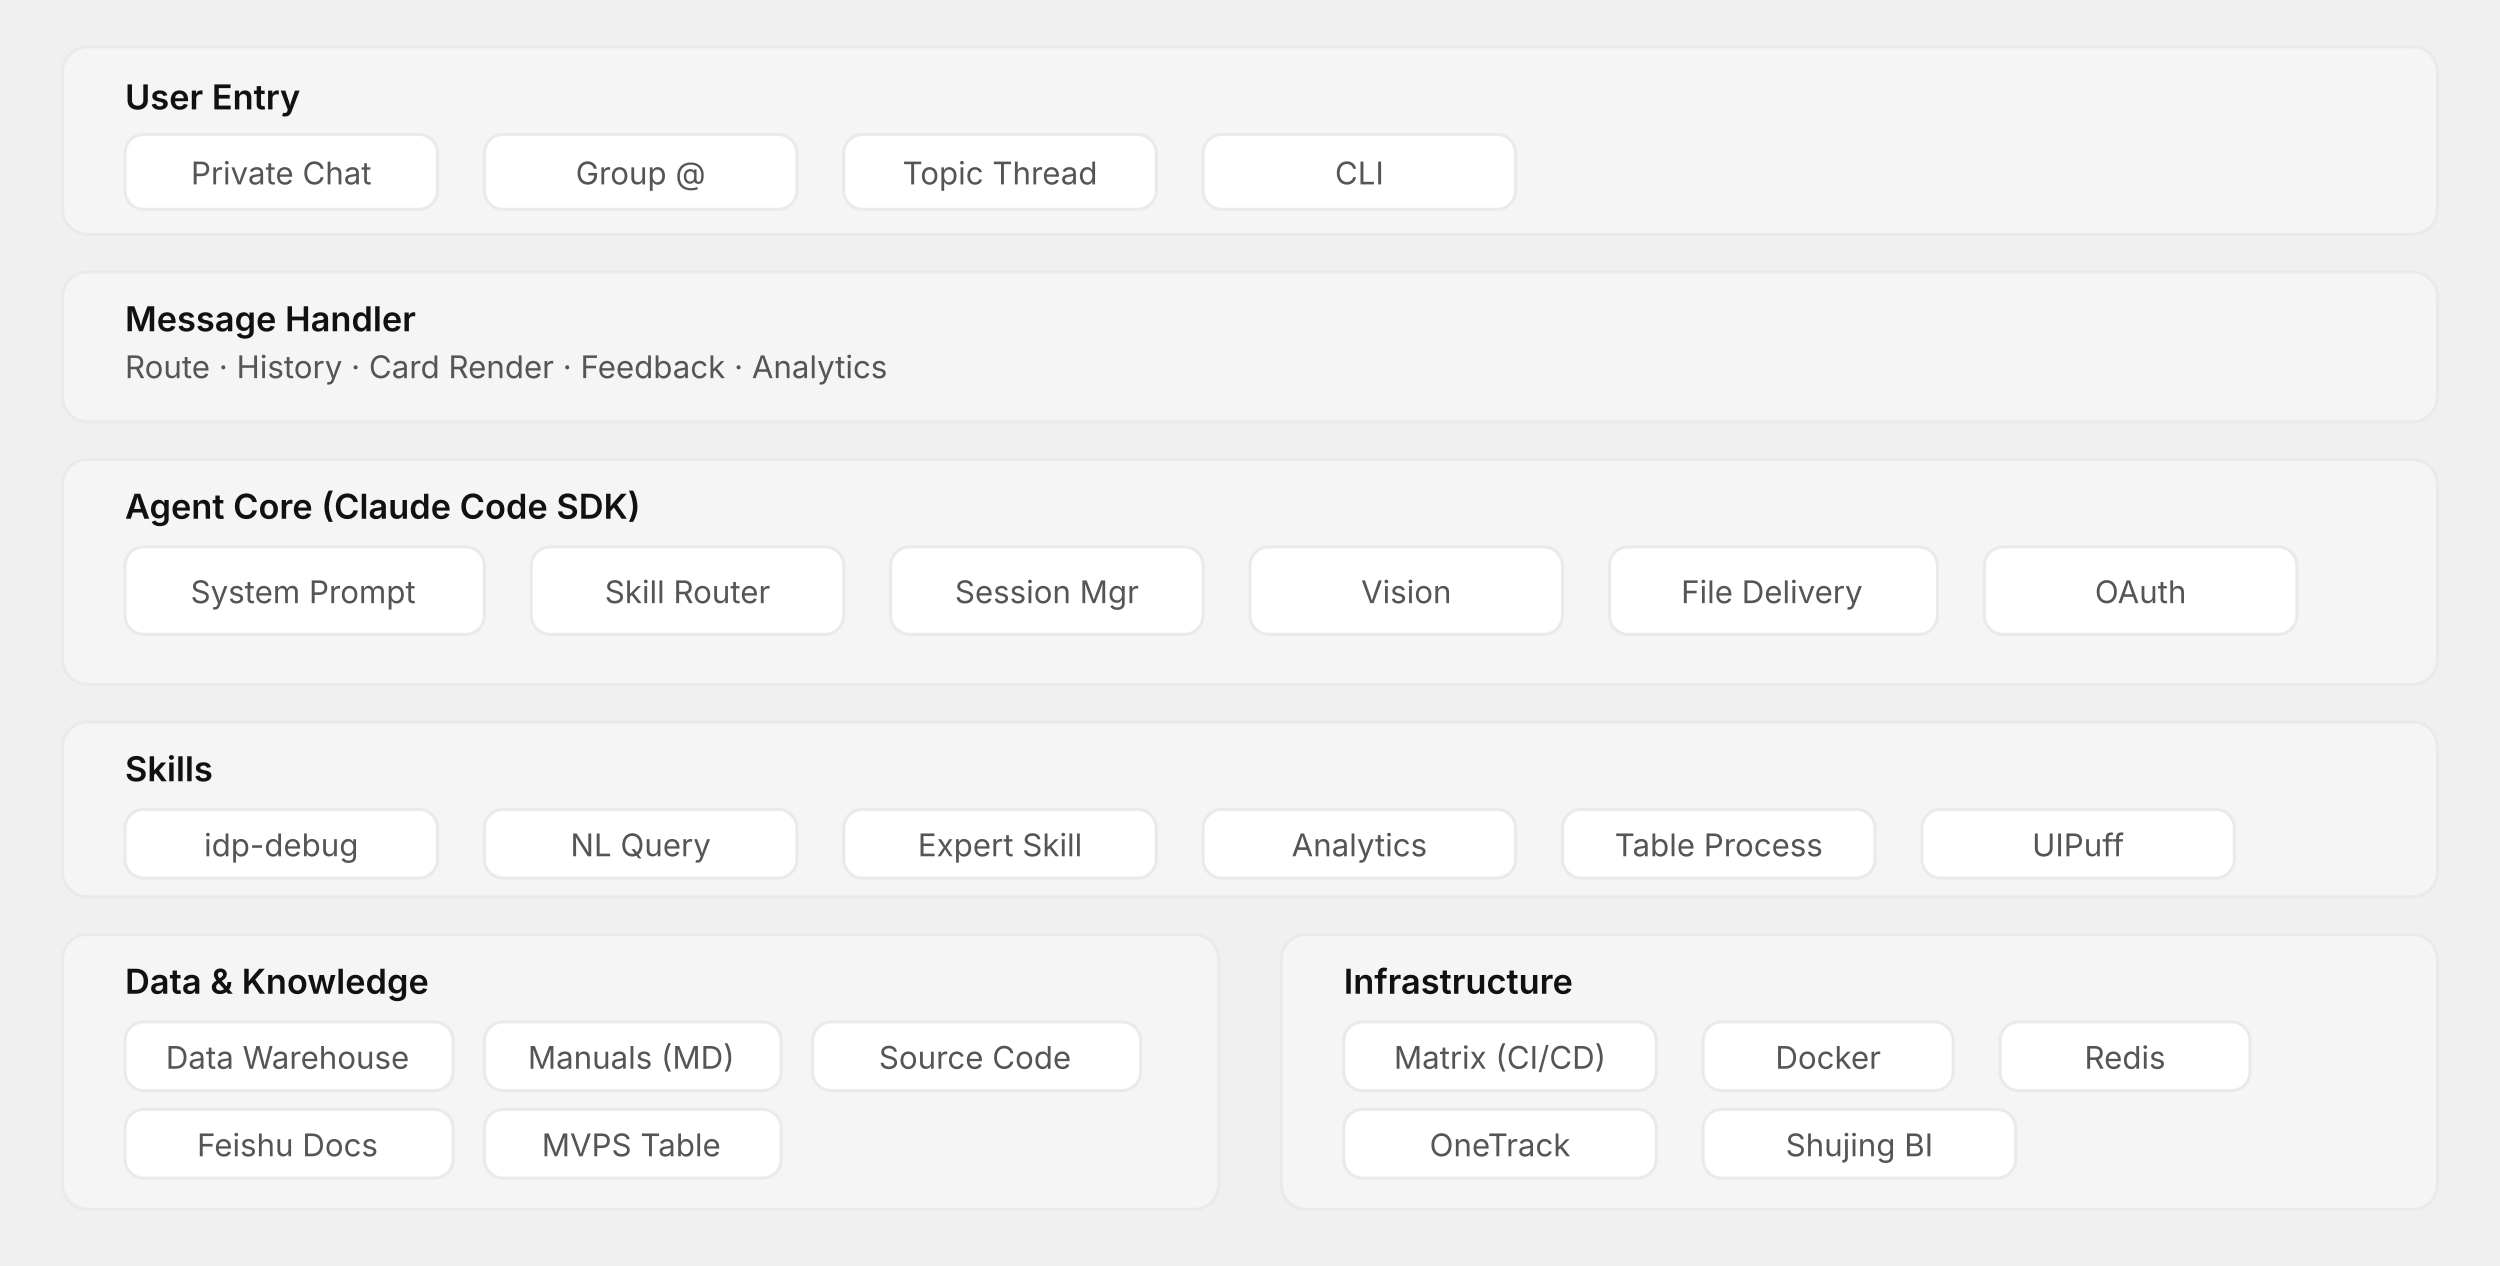
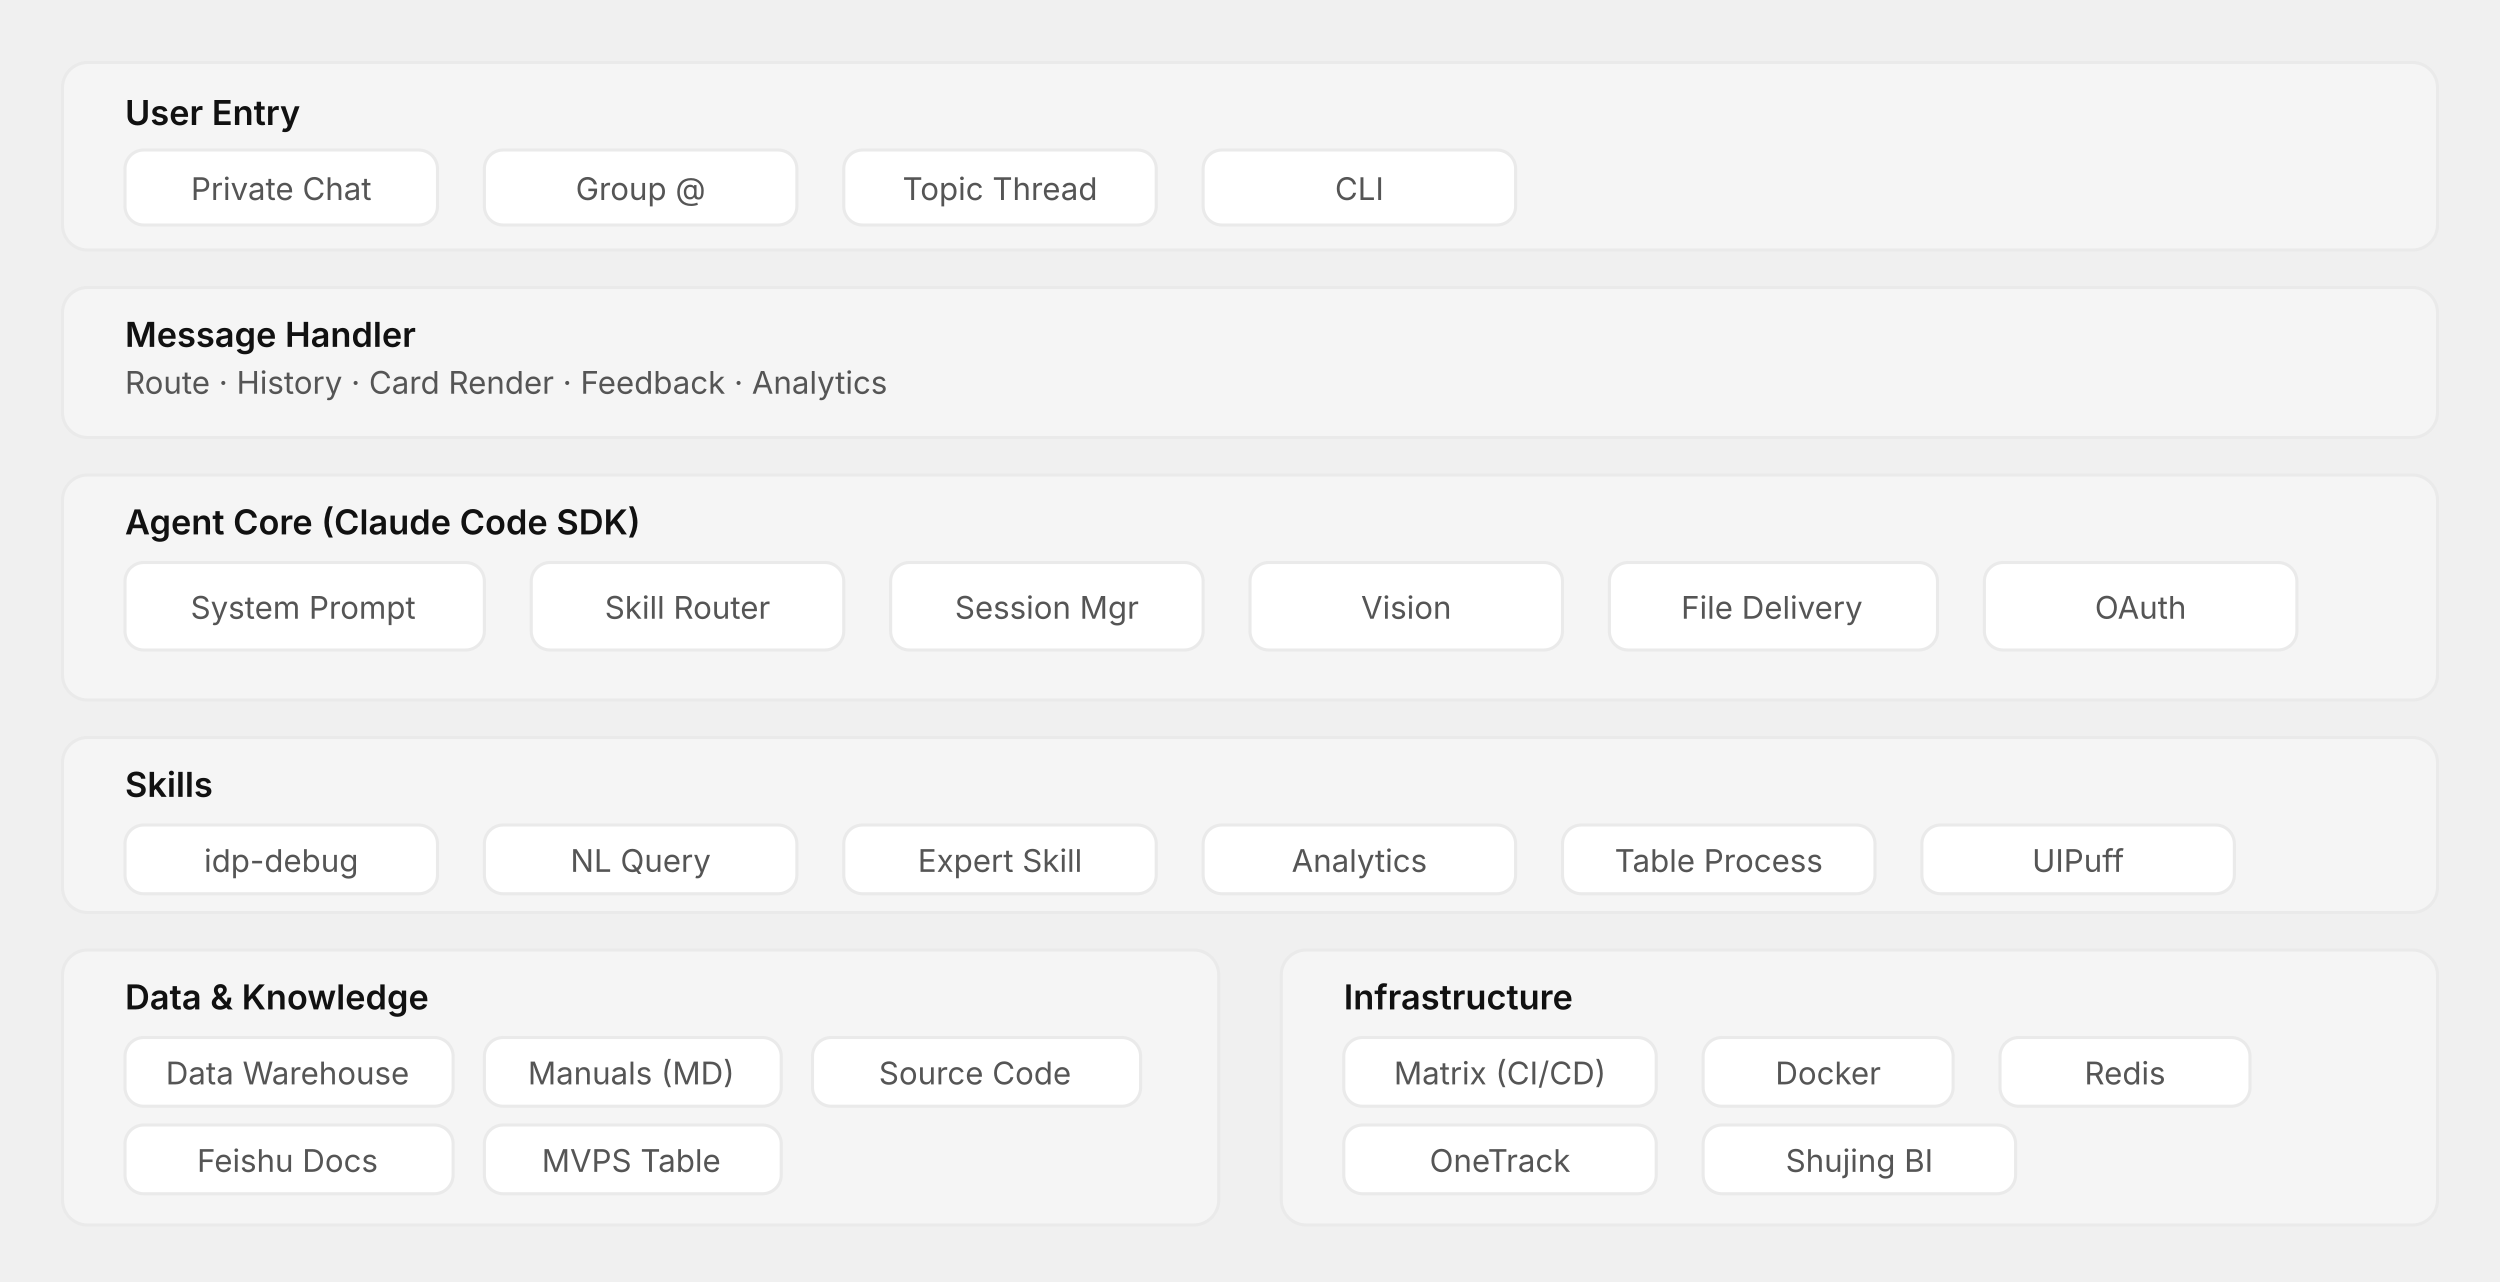
- <svg xmlns="http://www.w3.org/2000/svg" viewBox="0 0 800 405" fill="none" font-family="Inter,system-ui,sans-serif">
-   <rect x="20" y="15" width="760" height="60" rx="8" fill="#f5f5f5" stroke="#eaeaea" />
-   <text x="40" y="35" font-size="11" font-weight="600" fill="#111">User Entry</text>
-   <rect x="40" y="43" width="100" height="24" rx="6" fill="#fff" stroke="#eaeaea" />
-   <text x="90" y="59" text-anchor="middle" font-size="10" fill="#555">Private Chat</text>
-   <rect x="155" y="43" width="100" height="24" rx="6" fill="#fff" stroke="#eaeaea" />
-   <text x="205" y="59" text-anchor="middle" font-size="10" fill="#555">Group @</text>
-   <rect x="270" y="43" width="100" height="24" rx="6" fill="#fff" stroke="#eaeaea" />
-   <text x="320" y="59" text-anchor="middle" font-size="10" fill="#555">Topic Thread</text>
-   <rect x="385" y="43" width="100" height="24" rx="6" fill="#fff" stroke="#eaeaea" />
-   <text x="435" y="59" text-anchor="middle" font-size="10" fill="#555">CLI</text>
-   <rect x="20" y="87" width="760" height="48" rx="8" fill="#f5f5f5" stroke="#eaeaea" />
-   <text x="40" y="106" font-size="11" font-weight="600" fill="#111">Message Handler</text>
-   <text x="40" y="121" font-size="10" fill="#555">Route · History · Card Render · Feedback · Analytics</text>
-   <rect x="20" y="147" width="760" height="72" rx="8" fill="#f5f5f5" stroke="#eaeaea" />
-   <text x="40" y="166" font-size="11" font-weight="600" fill="#111">Agent Core (Claude Code SDK)</text>
-   <rect x="40" y="175" width="115" height="28" rx="6" fill="#fff" stroke="#eaeaea" />
-   <text x="97" y="193" text-anchor="middle" font-size="10" fill="#555">System Prompt</text>
-   <rect x="170" y="175" width="100" height="28" rx="6" fill="#fff" stroke="#eaeaea" />
-   <text x="220" y="193" text-anchor="middle" font-size="10" fill="#555">Skill Router</text>
-   <rect x="285" y="175" width="100" height="28" rx="6" fill="#fff" stroke="#eaeaea" />
-   <text x="335" y="193" text-anchor="middle" font-size="10" fill="#555">Session Mgr</text>
-   <rect x="400" y="175" width="100" height="28" rx="6" fill="#fff" stroke="#eaeaea" />
-   <text x="450" y="193" text-anchor="middle" font-size="10" fill="#555">Vision</text>
-   <rect x="515" y="175" width="105" height="28" rx="6" fill="#fff" stroke="#eaeaea" />
-   <text x="567" y="193" text-anchor="middle" font-size="10" fill="#555">File Delivery</text>
-   <rect x="635" y="175" width="100" height="28" rx="6" fill="#fff" stroke="#eaeaea" />
-   <text x="685" y="193" text-anchor="middle" font-size="10" fill="#555">OAuth</text>
-   <rect x="20" y="231" width="760" height="56" rx="8" fill="#f5f5f5" stroke="#eaeaea" />
-   <text x="40" y="250" font-size="11" font-weight="600" fill="#111">Skills</text>
-   <rect x="40" y="259" width="100" height="22" rx="6" fill="#fff" stroke="#eaeaea" />
-   <text x="90" y="274" text-anchor="middle" font-size="10" fill="#555">idp-debug</text>
-   <rect x="155" y="259" width="100" height="22" rx="6" fill="#fff" stroke="#eaeaea" />
-   <text x="205" y="274" text-anchor="middle" font-size="10" fill="#555">NL Query</text>
-   <rect x="270" y="259" width="100" height="22" rx="6" fill="#fff" stroke="#eaeaea" />
-   <text x="320" y="274" text-anchor="middle" font-size="10" fill="#555">Expert Skill</text>
-   <rect x="385" y="259" width="100" height="22" rx="6" fill="#fff" stroke="#eaeaea" />
-   <text x="435" y="274" text-anchor="middle" font-size="10" fill="#555">Analytics</text>
-   <rect x="500" y="259" width="100" height="22" rx="6" fill="#fff" stroke="#eaeaea" />
-   <text x="550" y="274" text-anchor="middle" font-size="10" fill="#555">Table Process</text>
-   <rect x="615" y="259" width="100" height="22" rx="6" fill="#fff" stroke="#eaeaea" />
-   <text x="665" y="274" text-anchor="middle" font-size="10" fill="#555">UIPuff</text>
-   <rect x="20" y="299" width="370" height="88" rx="8" fill="#f5f5f5" stroke="#eaeaea" />
-   <text x="40" y="318" font-size="11" font-weight="600" fill="#111">Data &amp; Knowledge</text>
-   <rect x="40" y="327" width="105" height="22" rx="6" fill="#fff" stroke="#eaeaea" />
-   <text x="92" y="342" text-anchor="middle" font-size="10" fill="#555">Data Warehouse</text>
-   <rect x="155" y="327" width="95" height="22" rx="6" fill="#fff" stroke="#eaeaea" />
-   <text x="202" y="342" text-anchor="middle" font-size="10" fill="#555">Manuals (MD)</text>
-   <rect x="260" y="327" width="105" height="22" rx="6" fill="#fff" stroke="#eaeaea" />
-   <text x="312" y="342" text-anchor="middle" font-size="10" fill="#555">Source Code</text>
-   <rect x="40" y="355" width="105" height="22" rx="6" fill="#fff" stroke="#eaeaea" />
-   <text x="92" y="370" text-anchor="middle" font-size="10" fill="#555">Feishu Docs</text>
-   <rect x="155" y="355" width="95" height="22" rx="6" fill="#fff" stroke="#eaeaea" />
-   <text x="202" y="370" text-anchor="middle" font-size="10" fill="#555">MVPS Table</text>
-   <rect x="410" y="299" width="370" height="88" rx="8" fill="#f5f5f5" stroke="#eaeaea" />
-   <text x="430" y="318" font-size="11" font-weight="600" fill="#111">Infrastructure</text>
-   <rect x="430" y="327" width="100" height="22" rx="6" fill="#fff" stroke="#eaeaea" />
-   <text x="480" y="342" text-anchor="middle" font-size="10" fill="#555">Matrix (CI/CD)</text>
-   <rect x="545" y="327" width="80" height="22" rx="6" fill="#fff" stroke="#eaeaea" />
-   <text x="585" y="342" text-anchor="middle" font-size="10" fill="#555">Docker</text>
-   <rect x="640" y="327" width="80" height="22" rx="6" fill="#fff" stroke="#eaeaea" />
-   <text x="680" y="342" text-anchor="middle" font-size="10" fill="#555">Redis</text>
-   <rect x="430" y="355" width="100" height="22" rx="6" fill="#fff" stroke="#eaeaea" />
-   <text x="480" y="370" text-anchor="middle" font-size="10" fill="#555">OneTrack</text>
-   <rect x="545" y="355" width="100" height="22" rx="6" fill="#fff" stroke="#eaeaea" />
-   <text x="595" y="370" text-anchor="middle" font-size="10" fill="#555">Shujing BI</text>
+ <svg xmlns="http://www.w3.org/2000/svg" viewBox="0 0 800 410" fill="none" font-family="Inter,system-ui,sans-serif">
+   <rect x="20" y="20" width="760" height="60" rx="8" fill="#f5f5f5" stroke="#eaeaea" />
+   <text x="40" y="40" font-size="11" font-weight="600" fill="#111">User Entry</text>
+   <rect x="40" y="48" width="100" height="24" rx="6" fill="#fff" stroke="#eaeaea" />
+   <text x="90" y="64" text-anchor="middle" font-size="10" fill="#555">Private Chat</text>
+   <rect x="155" y="48" width="100" height="24" rx="6" fill="#fff" stroke="#eaeaea" />
+   <text x="205" y="64" text-anchor="middle" font-size="10" fill="#555">Group @</text>
+   <rect x="270" y="48" width="100" height="24" rx="6" fill="#fff" stroke="#eaeaea" />
+   <text x="320" y="64" text-anchor="middle" font-size="10" fill="#555">Topic Thread</text>
+   <rect x="385" y="48" width="100" height="24" rx="6" fill="#fff" stroke="#eaeaea" />
+   <text x="435" y="64" text-anchor="middle" font-size="10" fill="#555">CLI</text>
+   <rect x="20" y="92" width="760" height="48" rx="8" fill="#f5f5f5" stroke="#eaeaea" />
+   <text x="40" y="111" font-size="11" font-weight="600" fill="#111">Message Handler</text>
+   <text x="40" y="126" font-size="10" fill="#555">Route · History · Card Render · Feedback · Analytics</text>
+   <rect x="20" y="152" width="760" height="72" rx="8" fill="#f5f5f5" stroke="#eaeaea" />
+   <text x="40" y="171" font-size="11" font-weight="600" fill="#111">Agent Core (Claude Code SDK)</text>
+   <rect x="40" y="180" width="115" height="28" rx="6" fill="#fff" stroke="#eaeaea" />
+   <text x="97" y="198" text-anchor="middle" font-size="10" fill="#555">System Prompt</text>
+   <rect x="170" y="180" width="100" height="28" rx="6" fill="#fff" stroke="#eaeaea" />
+   <text x="220" y="198" text-anchor="middle" font-size="10" fill="#555">Skill Router</text>
+   <rect x="285" y="180" width="100" height="28" rx="6" fill="#fff" stroke="#eaeaea" />
+   <text x="335" y="198" text-anchor="middle" font-size="10" fill="#555">Session Mgr</text>
+   <rect x="400" y="180" width="100" height="28" rx="6" fill="#fff" stroke="#eaeaea" />
+   <text x="450" y="198" text-anchor="middle" font-size="10" fill="#555">Vision</text>
+   <rect x="515" y="180" width="105" height="28" rx="6" fill="#fff" stroke="#eaeaea" />
+   <text x="567" y="198" text-anchor="middle" font-size="10" fill="#555">File Delivery</text>
+   <rect x="635" y="180" width="100" height="28" rx="6" fill="#fff" stroke="#eaeaea" />
+   <text x="685" y="198" text-anchor="middle" font-size="10" fill="#555">OAuth</text>
+   <rect x="20" y="236" width="760" height="56" rx="8" fill="#f5f5f5" stroke="#eaeaea" />
+   <text x="40" y="255" font-size="11" font-weight="600" fill="#111">Skills</text>
+   <rect x="40" y="264" width="100" height="22" rx="6" fill="#fff" stroke="#eaeaea" />
+   <text x="90" y="279" text-anchor="middle" font-size="10" fill="#555">idp-debug</text>
+   <rect x="155" y="264" width="100" height="22" rx="6" fill="#fff" stroke="#eaeaea" />
+   <text x="205" y="279" text-anchor="middle" font-size="10" fill="#555">NL Query</text>
+   <rect x="270" y="264" width="100" height="22" rx="6" fill="#fff" stroke="#eaeaea" />
+   <text x="320" y="279" text-anchor="middle" font-size="10" fill="#555">Expert Skill</text>
+   <rect x="385" y="264" width="100" height="22" rx="6" fill="#fff" stroke="#eaeaea" />
+   <text x="435" y="279" text-anchor="middle" font-size="10" fill="#555">Analytics</text>
+   <rect x="500" y="264" width="100" height="22" rx="6" fill="#fff" stroke="#eaeaea" />
+   <text x="550" y="279" text-anchor="middle" font-size="10" fill="#555">Table Process</text>
+   <rect x="615" y="264" width="100" height="22" rx="6" fill="#fff" stroke="#eaeaea" />
+   <text x="665" y="279" text-anchor="middle" font-size="10" fill="#555">UIPuff</text>
+   <rect x="20" y="304" width="370" height="88" rx="8" fill="#f5f5f5" stroke="#eaeaea" />
+   <text x="40" y="323" font-size="11" font-weight="600" fill="#111">Data &amp; Knowledge</text>
+   <rect x="40" y="332" width="105" height="22" rx="6" fill="#fff" stroke="#eaeaea" />
+   <text x="92" y="347" text-anchor="middle" font-size="10" fill="#555">Data Warehouse</text>
+   <rect x="155" y="332" width="95" height="22" rx="6" fill="#fff" stroke="#eaeaea" />
+   <text x="202" y="347" text-anchor="middle" font-size="10" fill="#555">Manuals (MD)</text>
+   <rect x="260" y="332" width="105" height="22" rx="6" fill="#fff" stroke="#eaeaea" />
+   <text x="312" y="347" text-anchor="middle" font-size="10" fill="#555">Source Code</text>
+   <rect x="40" y="360" width="105" height="22" rx="6" fill="#fff" stroke="#eaeaea" />
+   <text x="92" y="375" text-anchor="middle" font-size="10" fill="#555">Feishu Docs</text>
+   <rect x="155" y="360" width="95" height="22" rx="6" fill="#fff" stroke="#eaeaea" />
+   <text x="202" y="375" text-anchor="middle" font-size="10" fill="#555">MVPS Table</text>
+   <rect x="410" y="304" width="370" height="88" rx="8" fill="#f5f5f5" stroke="#eaeaea" />
+   <text x="430" y="323" font-size="11" font-weight="600" fill="#111">Infrastructure</text>
+   <rect x="430" y="332" width="100" height="22" rx="6" fill="#fff" stroke="#eaeaea" />
+   <text x="480" y="347" text-anchor="middle" font-size="10" fill="#555">Matrix (CI/CD)</text>
+   <rect x="545" y="332" width="80" height="22" rx="6" fill="#fff" stroke="#eaeaea" />
+   <text x="585" y="347" text-anchor="middle" font-size="10" fill="#555">Docker</text>
+   <rect x="640" y="332" width="80" height="22" rx="6" fill="#fff" stroke="#eaeaea" />
+   <text x="680" y="347" text-anchor="middle" font-size="10" fill="#555">Redis</text>
+   <rect x="430" y="360" width="100" height="22" rx="6" fill="#fff" stroke="#eaeaea" />
+   <text x="480" y="375" text-anchor="middle" font-size="10" fill="#555">OneTrack</text>
+   <rect x="545" y="360" width="100" height="22" rx="6" fill="#fff" stroke="#eaeaea" />
+   <text x="595" y="375" text-anchor="middle" font-size="10" fill="#555">Shujing BI</text>
</svg>
